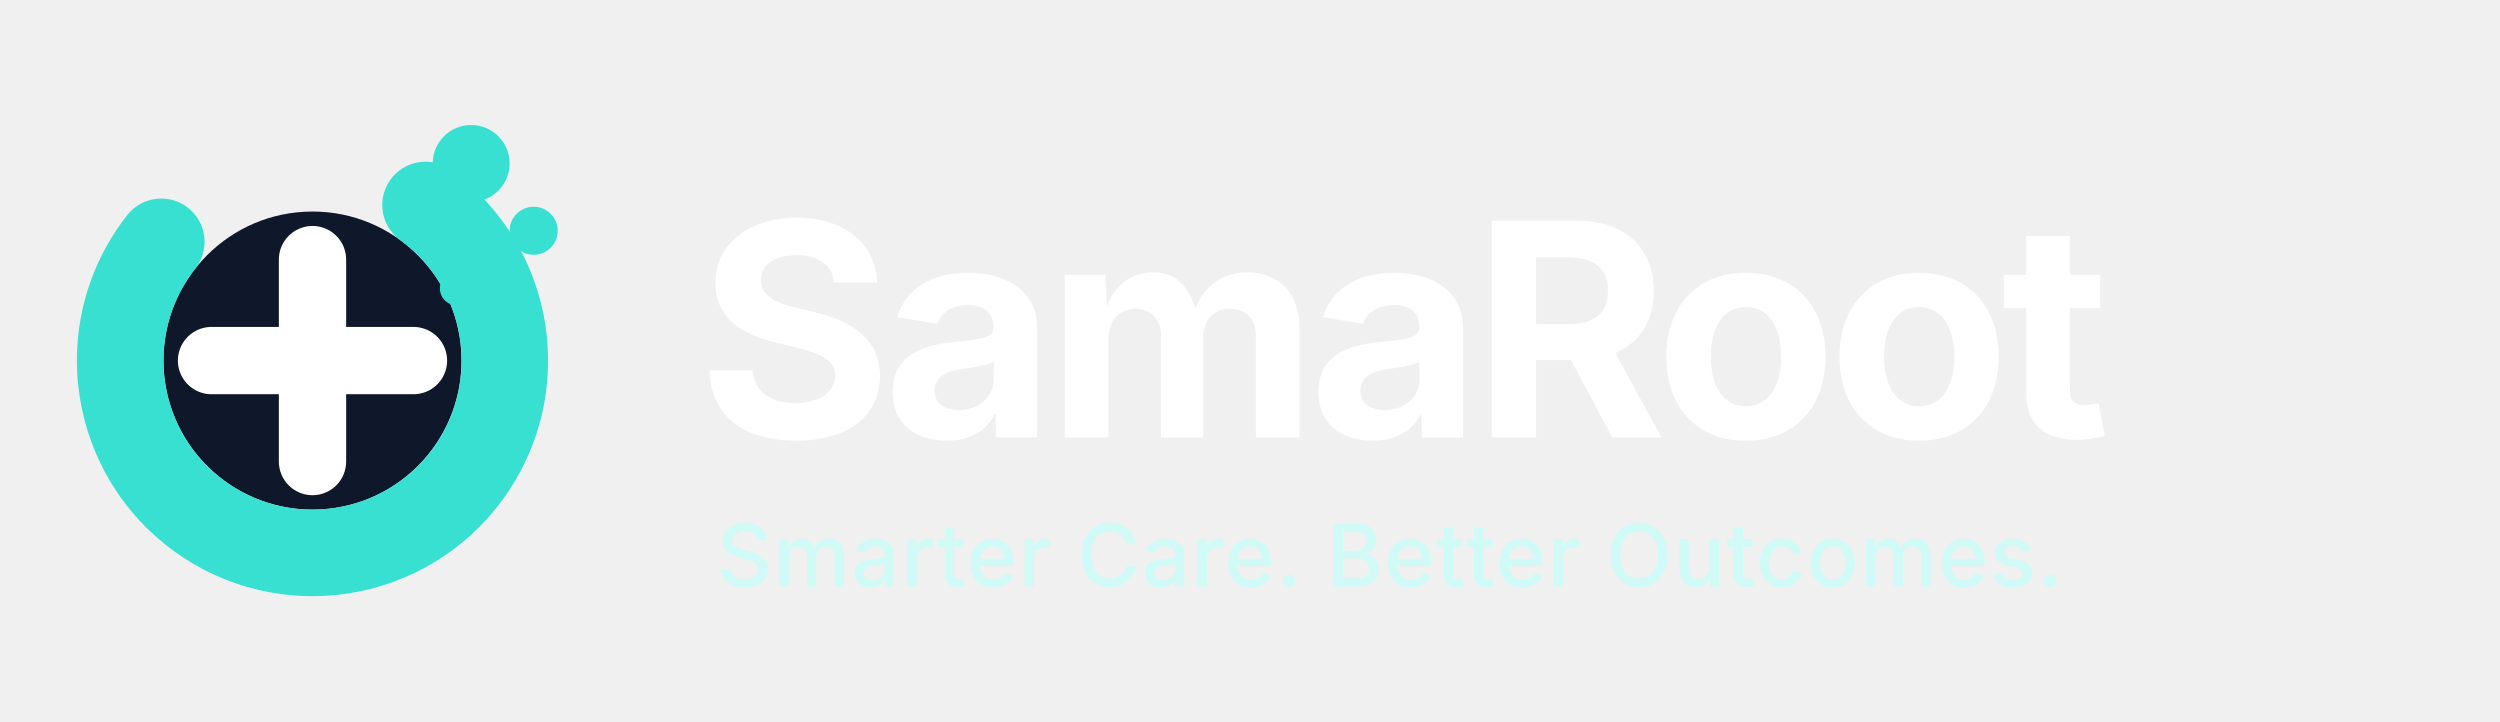
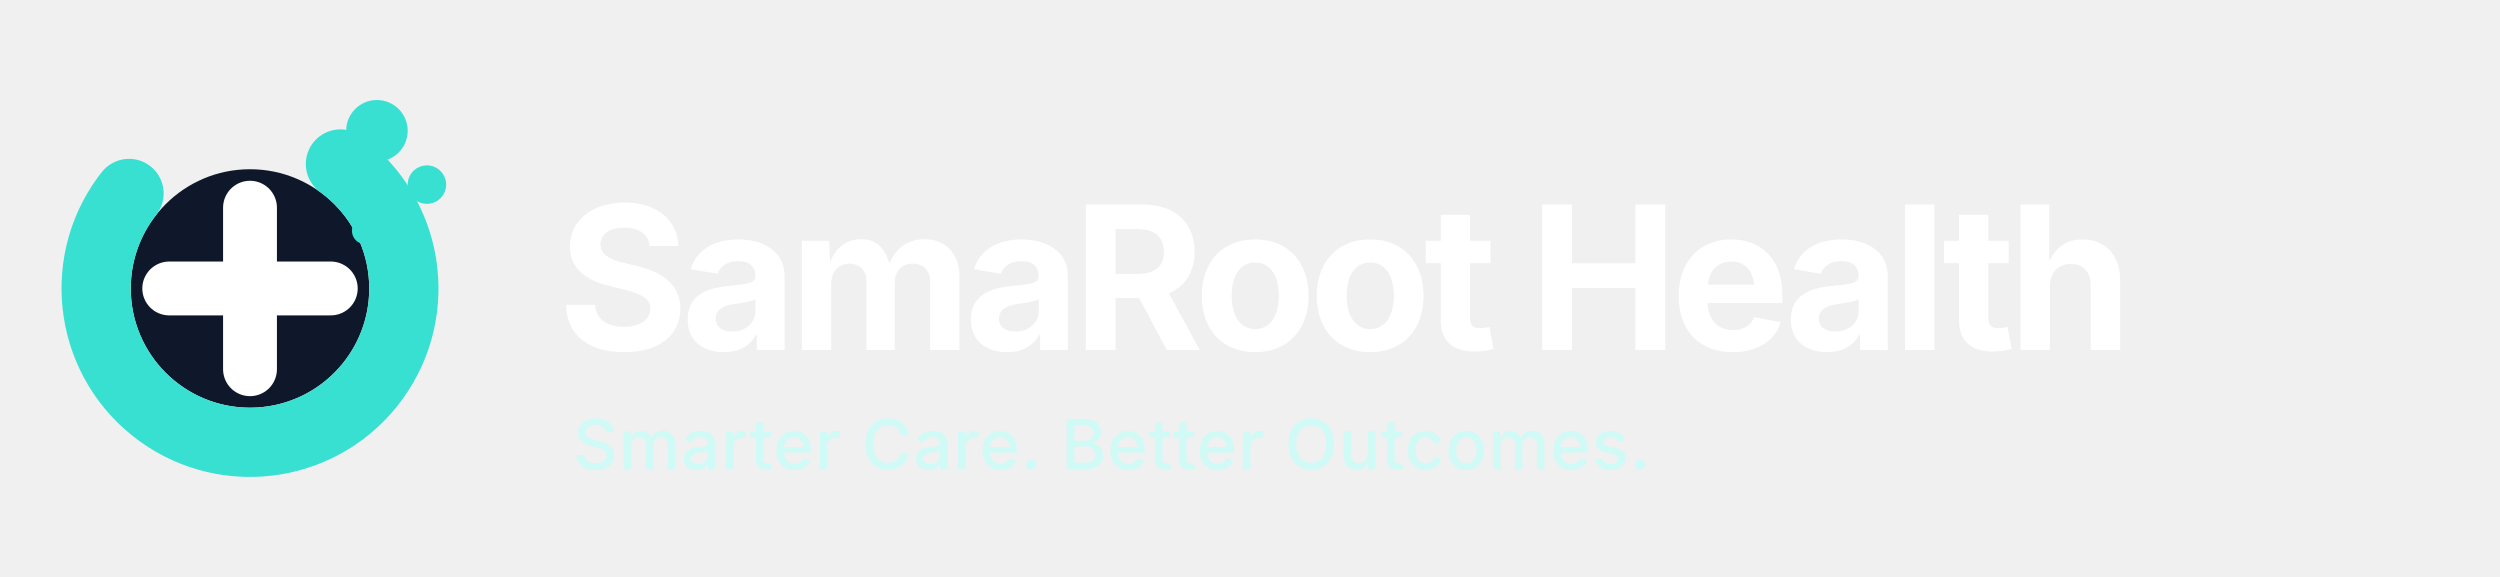
- <svg xmlns="http://www.w3.org/2000/svg" viewBox="0 0 520 150" role="img" aria-label="SamaRoot">
+ <svg xmlns="http://www.w3.org/2000/svg" viewBox="0 0 650 150" role="img" aria-label="SamaRoot Health">
  <circle cx="65" cy="75" r="31" fill="#0F172A" />
  <circle cx="65" cy="75" r="40" fill="none" stroke="#38E0D1" stroke-width="18" stroke-linecap="round" stroke-dasharray="190 80" transform="rotate(-54 65 75)" />
  <path d="M65 54v42M44 75h42" stroke="#FFFFFF" stroke-width="14" stroke-linecap="round" />
  <circle cx="98" cy="34" r="8" fill="#38E0D1" />
  <circle cx="111" cy="48" r="5" fill="#38E0D1" />
  <circle cx="95" cy="60" r="3.5" fill="#38E0D1" />
-   <text x="145" y="91" font-family="Inter, ui-sans-serif, system-ui, -apple-system, BlinkMacSystemFont, 'Segoe UI', sans-serif" font-size="62" font-weight="750" letter-spacing="-2" fill="#FFFFFF">SamaRoot</text>
-   <text x="149" y="122" font-family="Inter, ui-sans-serif, system-ui, -apple-system, BlinkMacSystemFont, 'Segoe UI', sans-serif" font-size="18" font-weight="500" letter-spacing=".2" fill="#CFFAF6">Smarter Care. Better Outcomes.</text>
+   <text x="145" y="91" font-family="Inter, ui-sans-serif, system-ui, sans-serif" font-size="52" font-weight="750" letter-spacing="-2" fill="#FFFFFF">SamaRoot Health</text>
+   <text x="149" y="122" font-family="Inter, ui-sans-serif, system-ui, sans-serif" font-size="18" font-weight="500" letter-spacing=".2" fill="#CFFAF6">Smarter Care. Better Outcomes.</text>
</svg>
